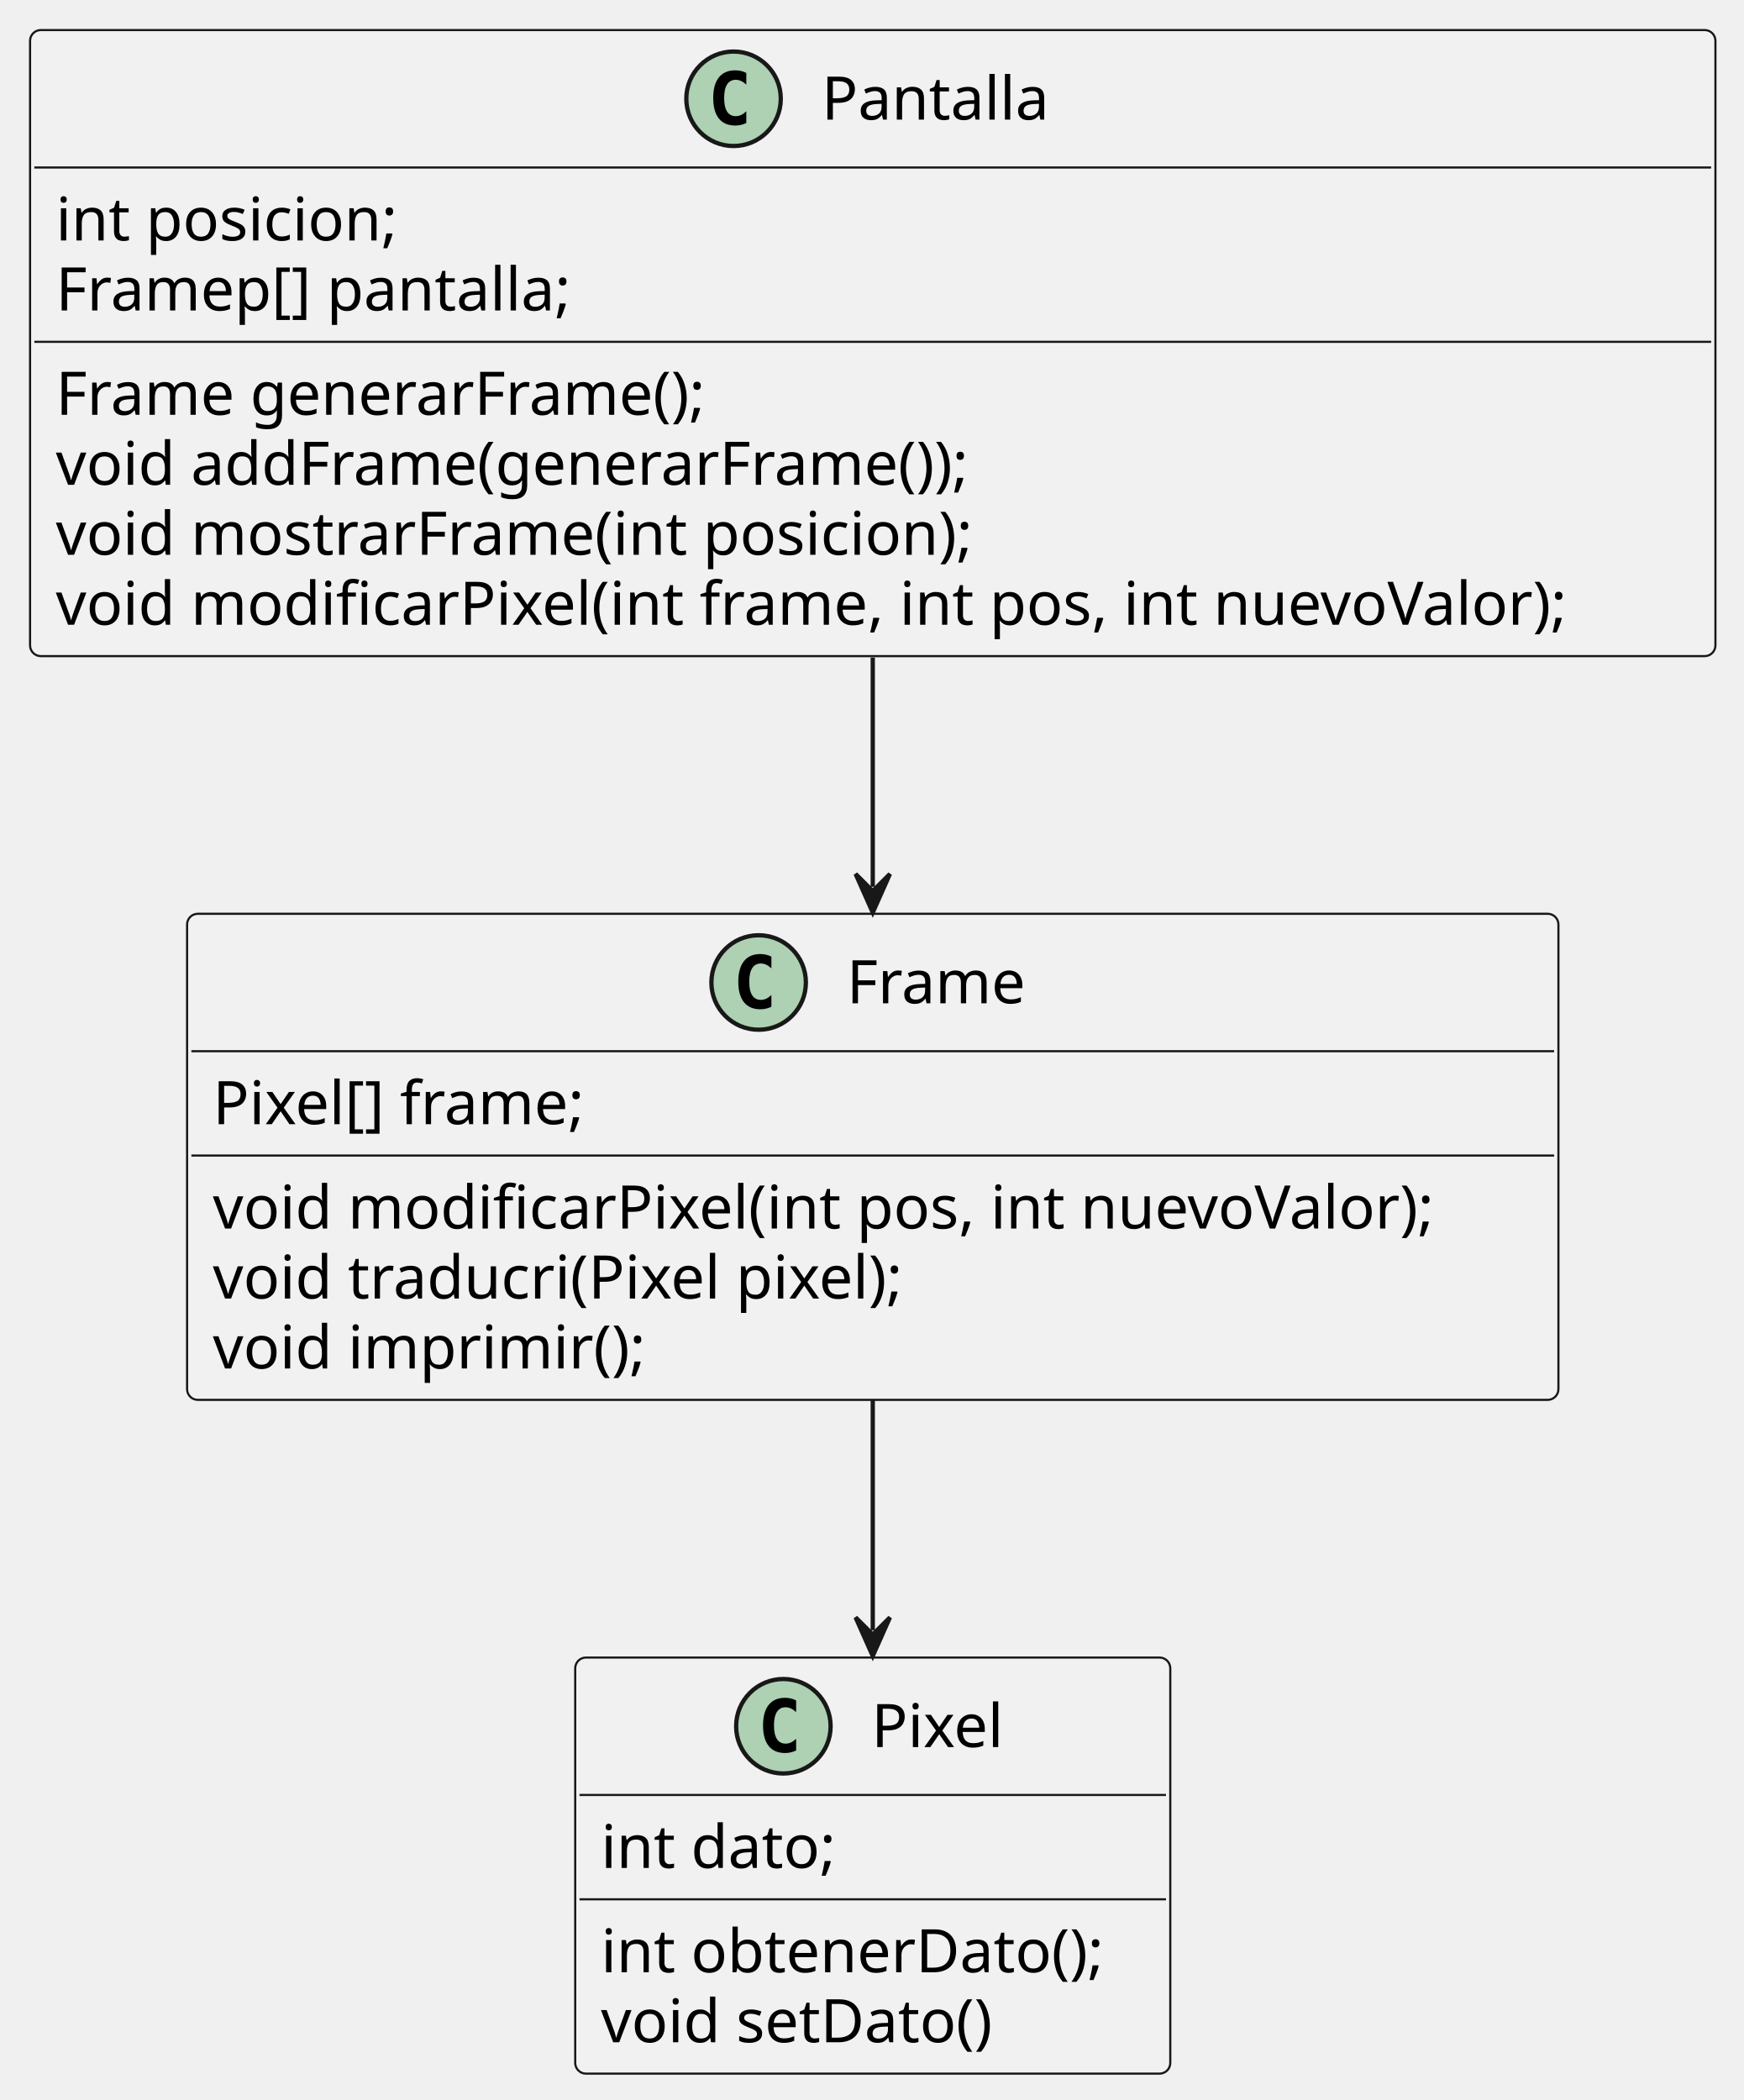
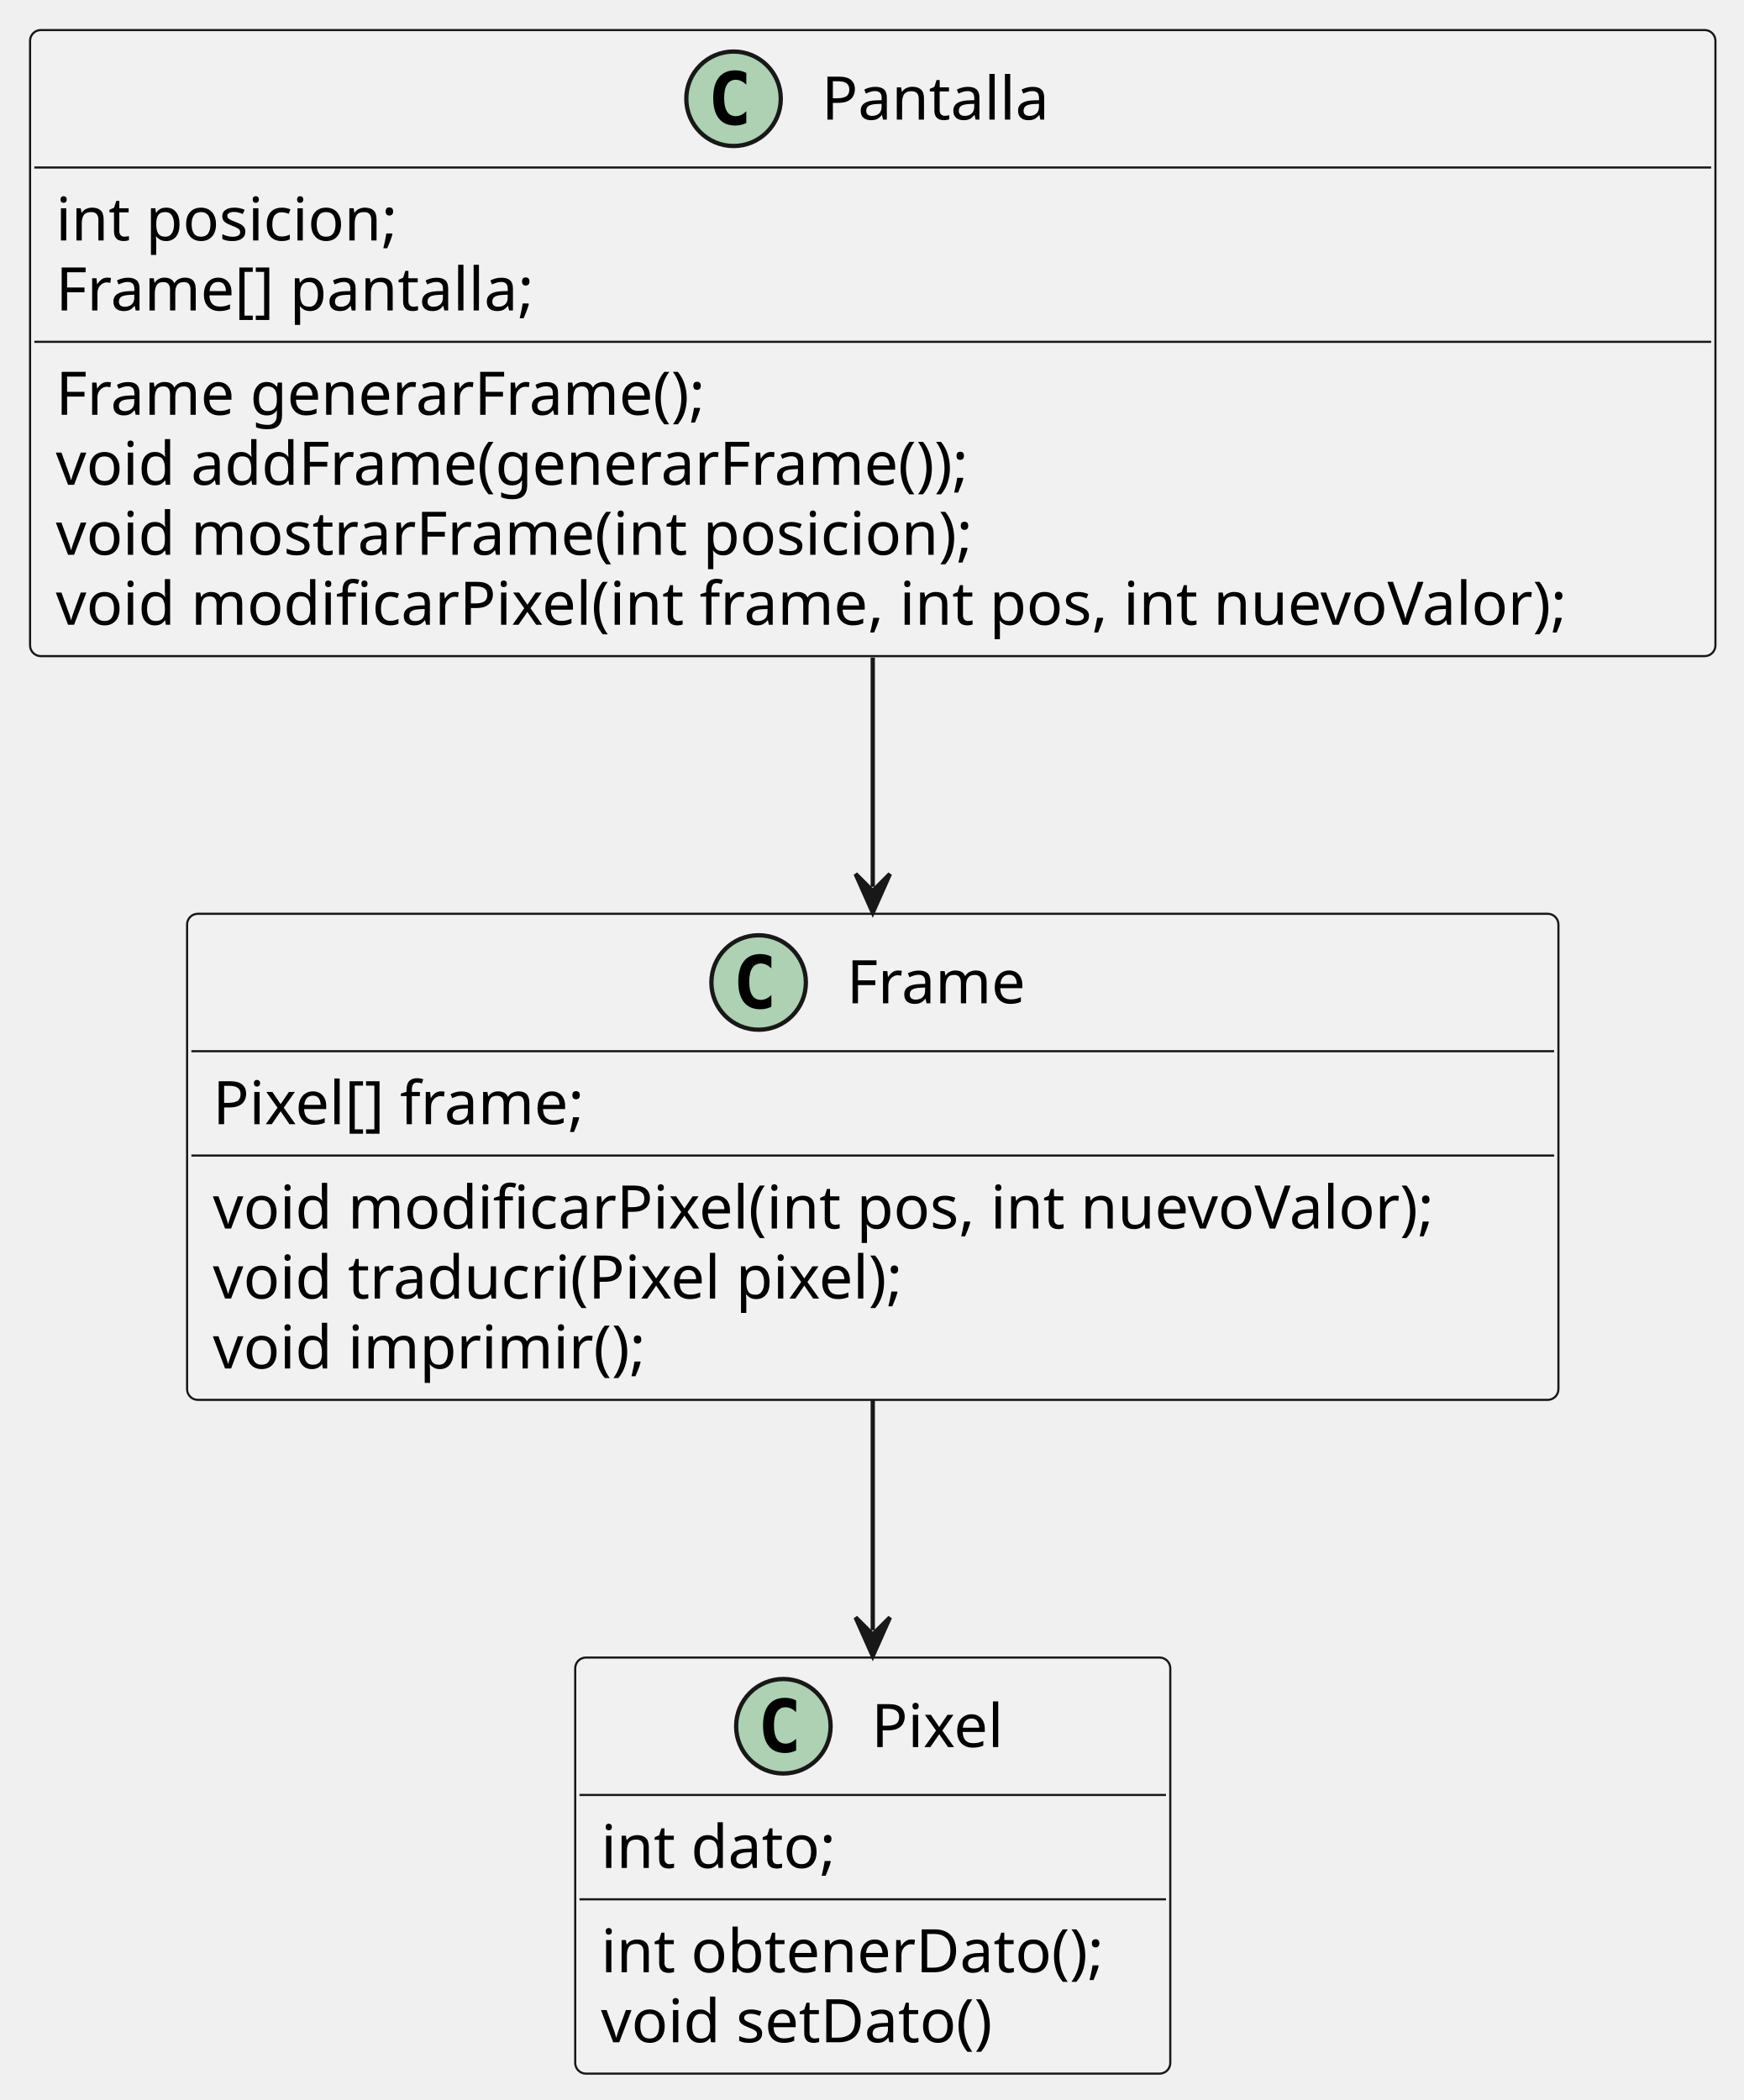
<svg xmlns="http://www.w3.org/2000/svg" contentStyleType="text/css" data-diagram-type="CLASS" height="489px" preserveAspectRatio="none" style="width:406px;height:489px;background:#FFFFFF;" version="1.1" viewBox="0 0 406 489" width="406px" zoomAndPan="magnify">
  <defs />
  <g>
    <g id="elem_Pixel">
      <rect codeLine="1" fill="#F1F1F1" height="96.891" id="Pixel" rx="2.5" ry="2.5" style="stroke:#181818;stroke-width:0.5;" width="138.554" x="133.93" y="385.97" />
      <ellipse cx="182.397" cy="401.97" fill="#ADD1B2" rx="11" ry="11" style="stroke:#181818;stroke-width:1;" />
      <path d="M185.365,407.611 Q184.787,407.908 184.147,408.048 Q183.506,408.204 182.803,408.204 Q180.303,408.204 178.975,406.564 Q177.662,404.908 177.662,401.783 Q177.662,398.658 178.975,397.001 Q180.303,395.345 182.803,395.345 Q183.506,395.345 184.147,395.501 Q184.803,395.658 185.365,395.954 L185.365,398.673 Q184.74,398.095 184.147,397.829 Q183.553,397.548 182.928,397.548 Q181.584,397.548 180.897,398.626 Q180.209,399.689 180.209,401.783 Q180.209,403.876 180.897,404.954 Q181.584,406.017 182.928,406.017 Q183.553,406.017 184.147,405.751 Q184.74,405.47 185.365,404.892 L185.365,407.611 Z " fill="#000000" />
      <text fill="#000000" font-family="sans-serif" font-size="14" lengthAdjust="spacing" textLength="33.12" x="202.897" y="406.817">Pixel</text>
      <line style="stroke:#181818;stroke-width:0.5;" x1="134.93" x2="271.484" y1="417.97" y2="417.97" />
      <text fill="#000000" font-family="sans-serif" font-size="14" lengthAdjust="spacing" textLength="58.94" x="139.93" y="434.965">int dato;</text>
      <line style="stroke:#181818;stroke-width:0.5;" x1="134.93" x2="271.484" y1="442.267" y2="442.267" />
      <text fill="#000000" font-family="sans-serif" font-size="14" lengthAdjust="spacing" textLength="126.554" x="139.93" y="459.262">int obtenerDato();</text>
      <text fill="#000000" font-family="sans-serif" font-size="14" lengthAdjust="spacing" textLength="99.811" x="139.93" y="475.559">void setDato()</text>
    </g>
    <g id="elem_Frame">
      <rect codeLine="7" fill="#F1F1F1" height="113.188" id="Frame" rx="2.5" ry="2.5" style="stroke:#181818;stroke-width:0.5;" width="319.296" x="43.56" y="212.78" />
      <ellipse cx="176.639" cy="228.78" fill="#ADD1B2" rx="11" ry="11" style="stroke:#181818;stroke-width:1;" />
      <path d="M179.607,234.421 Q179.029,234.718 178.389,234.858 Q177.748,235.014 177.045,235.014 Q174.545,235.014 173.217,233.374 Q171.904,231.718 171.904,228.593 Q171.904,225.468 173.217,223.811 Q174.545,222.155 177.045,222.155 Q177.748,222.155 178.389,222.311 Q179.045,222.468 179.607,222.764 L179.607,225.483 Q178.982,224.905 178.389,224.639 Q177.795,224.358 177.17,224.358 Q175.826,224.358 175.139,225.436 Q174.451,226.499 174.451,228.593 Q174.451,230.686 175.139,231.764 Q175.826,232.827 177.17,232.827 Q177.795,232.827 178.389,232.561 Q178.982,232.28 179.607,231.702 L179.607,234.421 Z " fill="#000000" />
      <text fill="#000000" font-family="sans-serif" font-size="14" lengthAdjust="spacing" textLength="44.639" x="197.139" y="233.627">Frame</text>
      <line style="stroke:#181818;stroke-width:0.5;" x1="44.56" x2="361.856" y1="244.78" y2="244.78" />
      <text fill="#000000" font-family="sans-serif" font-size="14" lengthAdjust="spacing" textLength="94.726" x="49.56" y="261.775">Pixel[] frame;</text>
      <line style="stroke:#181818;stroke-width:0.5;" x1="44.56" x2="361.856" y1="269.077" y2="269.077" />
      <text fill="#000000" font-family="sans-serif" font-size="14" lengthAdjust="spacing" textLength="307.296" x="49.56" y="286.072">void modificarPixel(int pos, int nuevoValor);</text>
      <text fill="#000000" font-family="sans-serif" font-size="14" lengthAdjust="spacing" textLength="175.779" x="49.56" y="302.369">void traducri(Pixel pixel);</text>
      <text fill="#000000" font-family="sans-serif" font-size="14" lengthAdjust="spacing" textLength="109.061" x="49.56" y="318.666">void imprimir();</text>
    </g>
    <g id="elem_Pantalla">
      <rect codeLine="14" fill="#F1F1F1" height="145.781" id="Pantalla" rx="2.5" ry="2.5" style="stroke:#181818;stroke-width:0.5;" width="392.413" x="7" y="7" />
      <ellipse cx="170.796" cy="23" fill="#ADD1B2" rx="11" ry="11" style="stroke:#181818;stroke-width:1;" />
      <path d="M173.765,28.641 Q173.186,28.938 172.546,29.078 Q171.905,29.234 171.202,29.234 Q168.702,29.234 167.374,27.594 Q166.061,25.938 166.061,22.812 Q166.061,19.688 167.374,18.031 Q168.702,16.375 171.202,16.375 Q171.905,16.375 172.546,16.531 Q173.202,16.688 173.765,16.984 L173.765,19.703 Q173.14,19.125 172.546,18.859 Q171.952,18.578 171.327,18.578 Q169.983,18.578 169.296,19.656 Q168.608,20.719 168.608,22.812 Q168.608,24.906 169.296,25.984 Q169.983,27.047 171.327,27.047 Q171.952,27.047 172.546,26.781 Q173.14,26.5 173.765,25.922 L173.765,28.641 Z " fill="#000000" />
      <text fill="#000000" font-family="sans-serif" font-size="14" lengthAdjust="spacing" textLength="56.321" x="191.296" y="27.847">Pantalla</text>
      <line style="stroke:#181818;stroke-width:0.5;" x1="8" x2="398.413" y1="39" y2="39" />
      <text fill="#000000" font-family="sans-serif" font-size="14" lengthAdjust="spacing" textLength="85.08" x="13" y="55.995">int posicion;</text>
-       <text fill="#000000" font-family="sans-serif" font-size="14" lengthAdjust="spacing" textLength="130.382" x="13" y="72.292">Framep[] pantalla;</text>
+       <text fill="#000000" font-family="sans-serif" font-size="14" lengthAdjust="spacing" textLength="121.495" x="13" y="72.292">Frame[] pantalla;</text>
      <line style="stroke:#181818;stroke-width:0.5;" x1="8" x2="398.413" y1="79.594" y2="79.594" />
      <text fill="#000000" font-family="sans-serif" font-size="14" lengthAdjust="spacing" textLength="164.445" x="13" y="96.589">Frame generarFrame();</text>
      <text fill="#000000" font-family="sans-serif" font-size="14" lengthAdjust="spacing" textLength="231.349" x="13" y="112.886">void addFrame(generarFrame());</text>
      <text fill="#000000" font-family="sans-serif" font-size="14" lengthAdjust="spacing" textLength="229.797" x="13" y="129.183">void mostrarFrame(int posicion);</text>
      <text fill="#000000" font-family="sans-serif" font-size="14" lengthAdjust="spacing" textLength="380.413" x="13" y="145.48">void modificarPixel(int frame, int pos, int nuevoValor);</text>
    </g>
    <g id="link_Frame_Pixel">
      <path codeLine="23" d="M203.21,326.03 C203.21,345.4 203.21,360.95 203.21,379.62 " fill="#FFFFFF" fill-opacity="0" id="Frame-to-Pixel" style="stroke:#181818;stroke-width:1;" />
      <polygon fill="#181818" points="203.21,385.62,207.21,376.62,203.21,380.62,199.21,376.62,203.21,385.62" style="stroke:#181818;stroke-width:1;" />
    </g>
    <g id="link_Pantalla_Frame">
      <path codeLine="24" d="M203.21,153.11 C203.21,172.81 203.21,187.86 203.21,206.5 " fill="#FFFFFF" fill-opacity="0" id="Pantalla-to-Frame" style="stroke:#181818;stroke-width:1;" />
      <polygon fill="#181818" points="203.21,212.5,207.21,203.5,203.21,207.5,199.21,203.5,203.21,212.5" style="stroke:#181818;stroke-width:1;" />
    </g>
  </g>
</svg>
